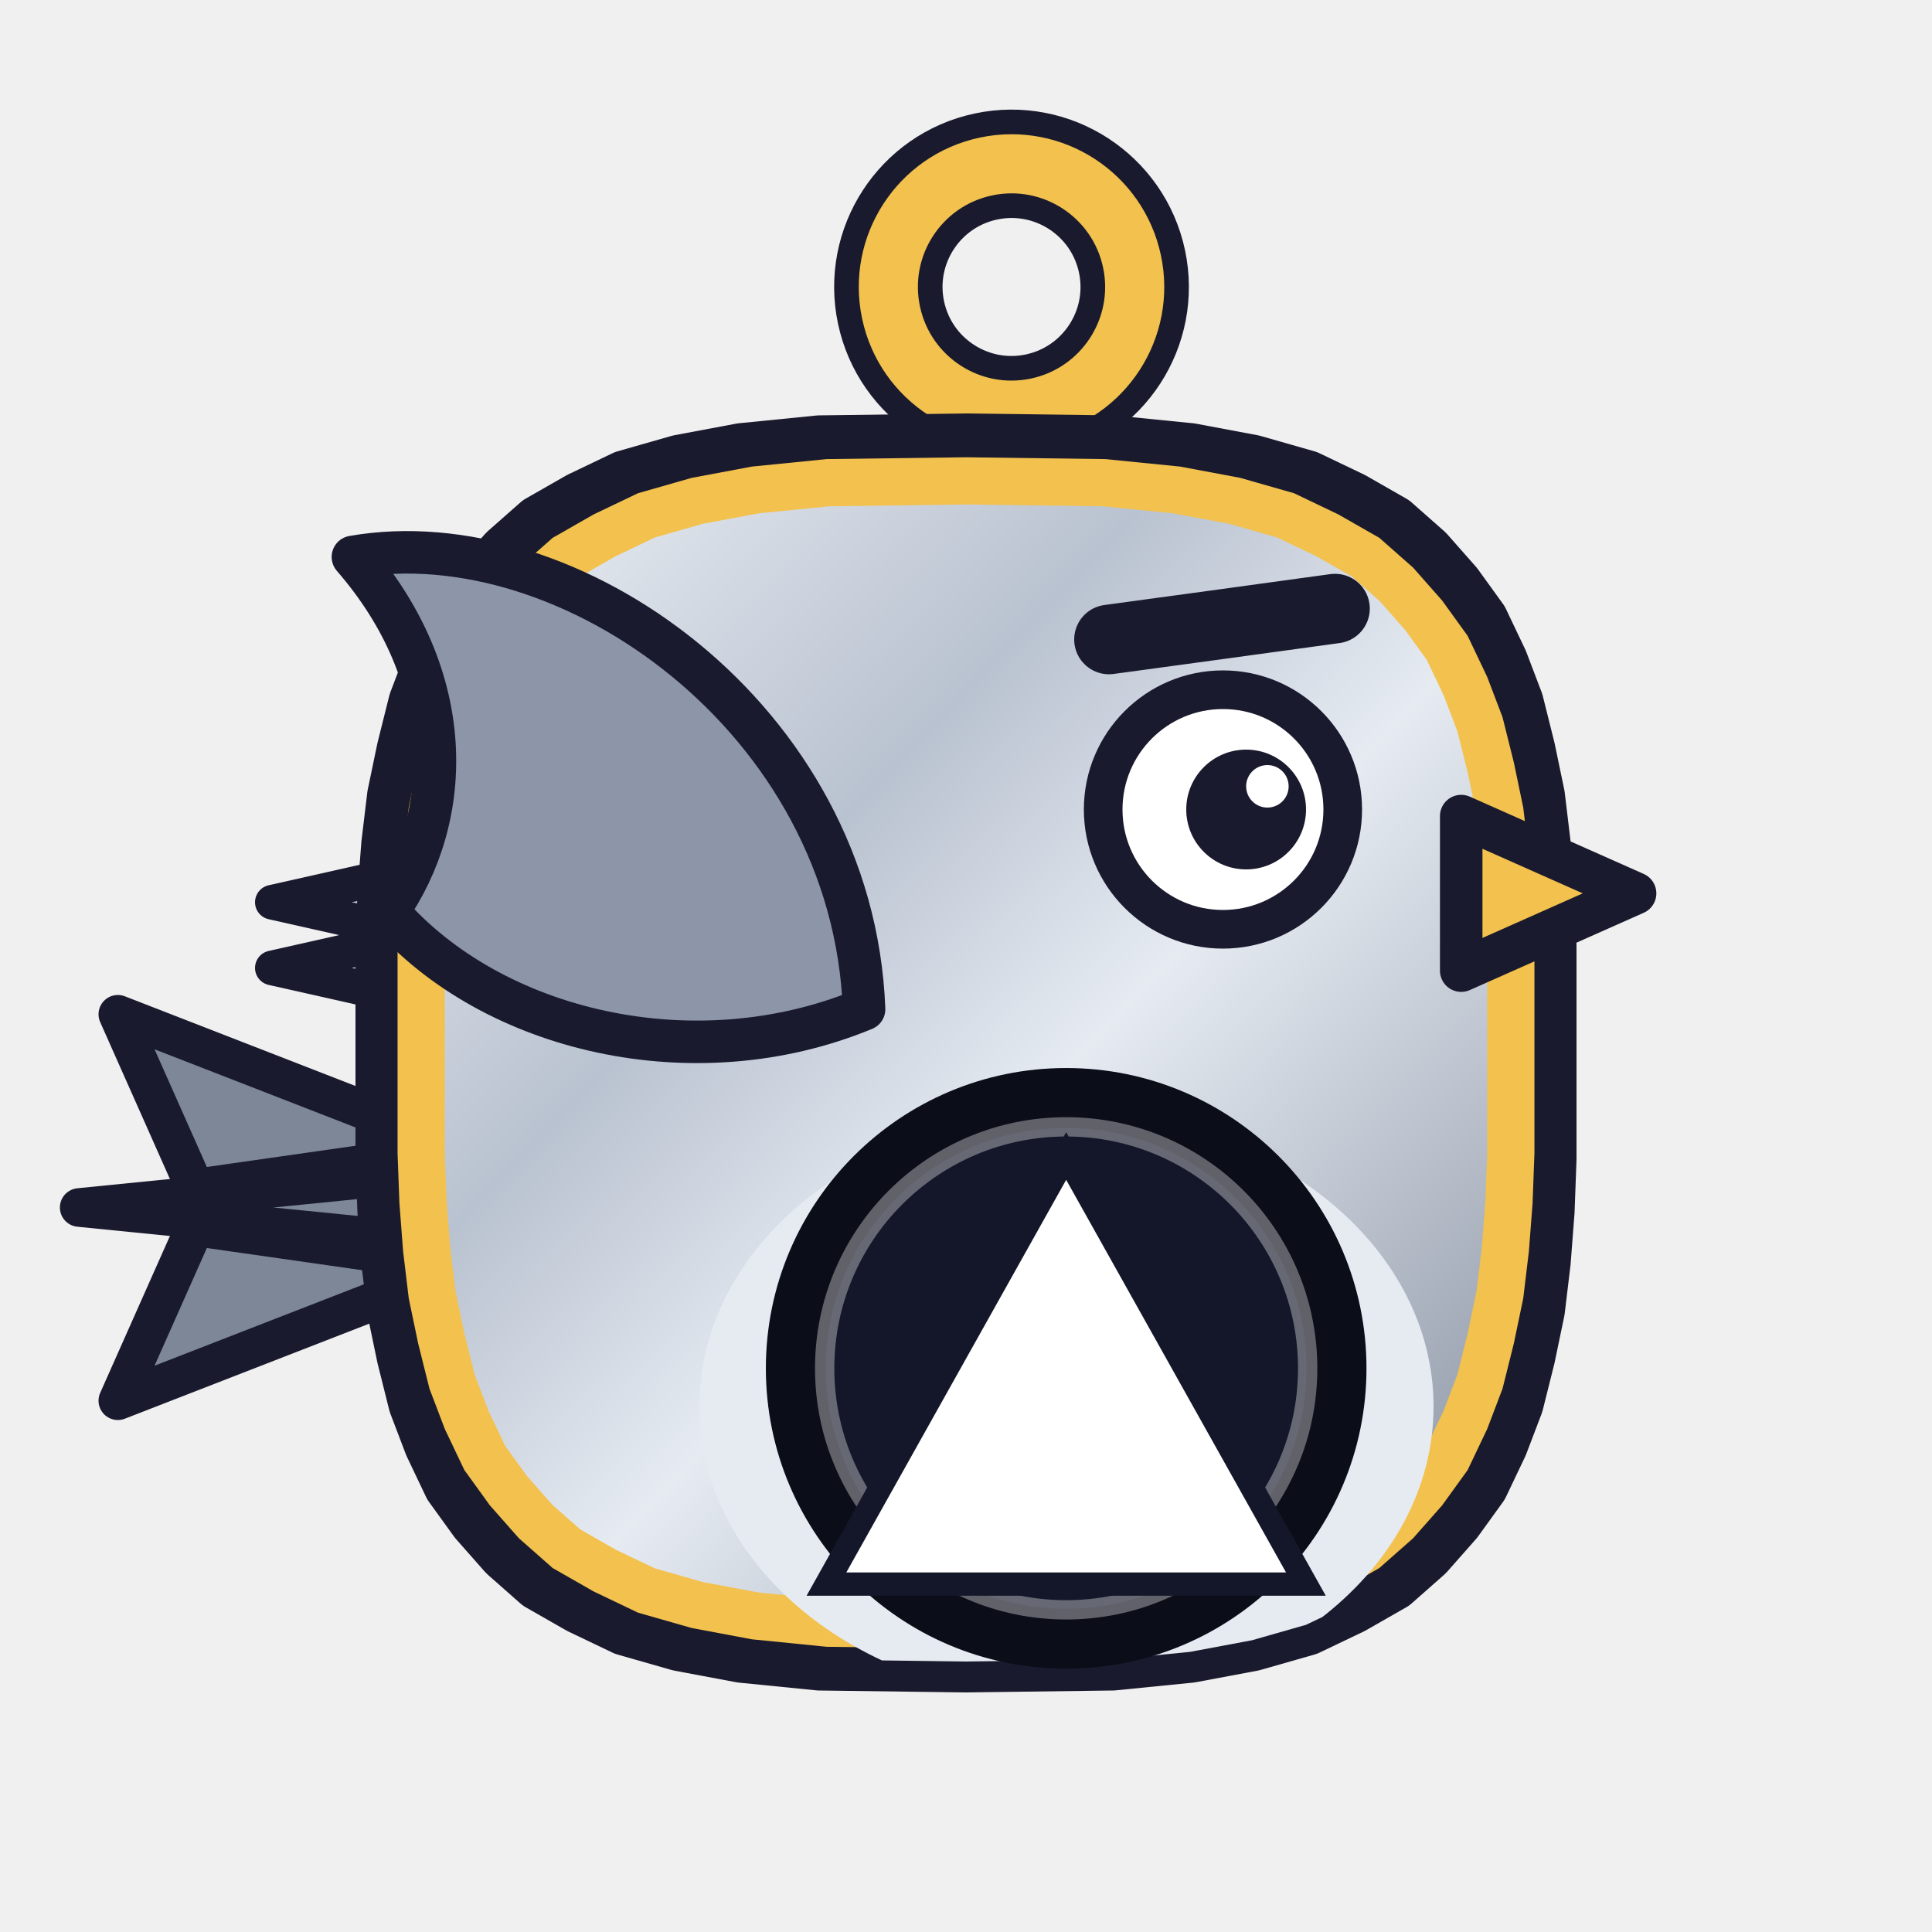
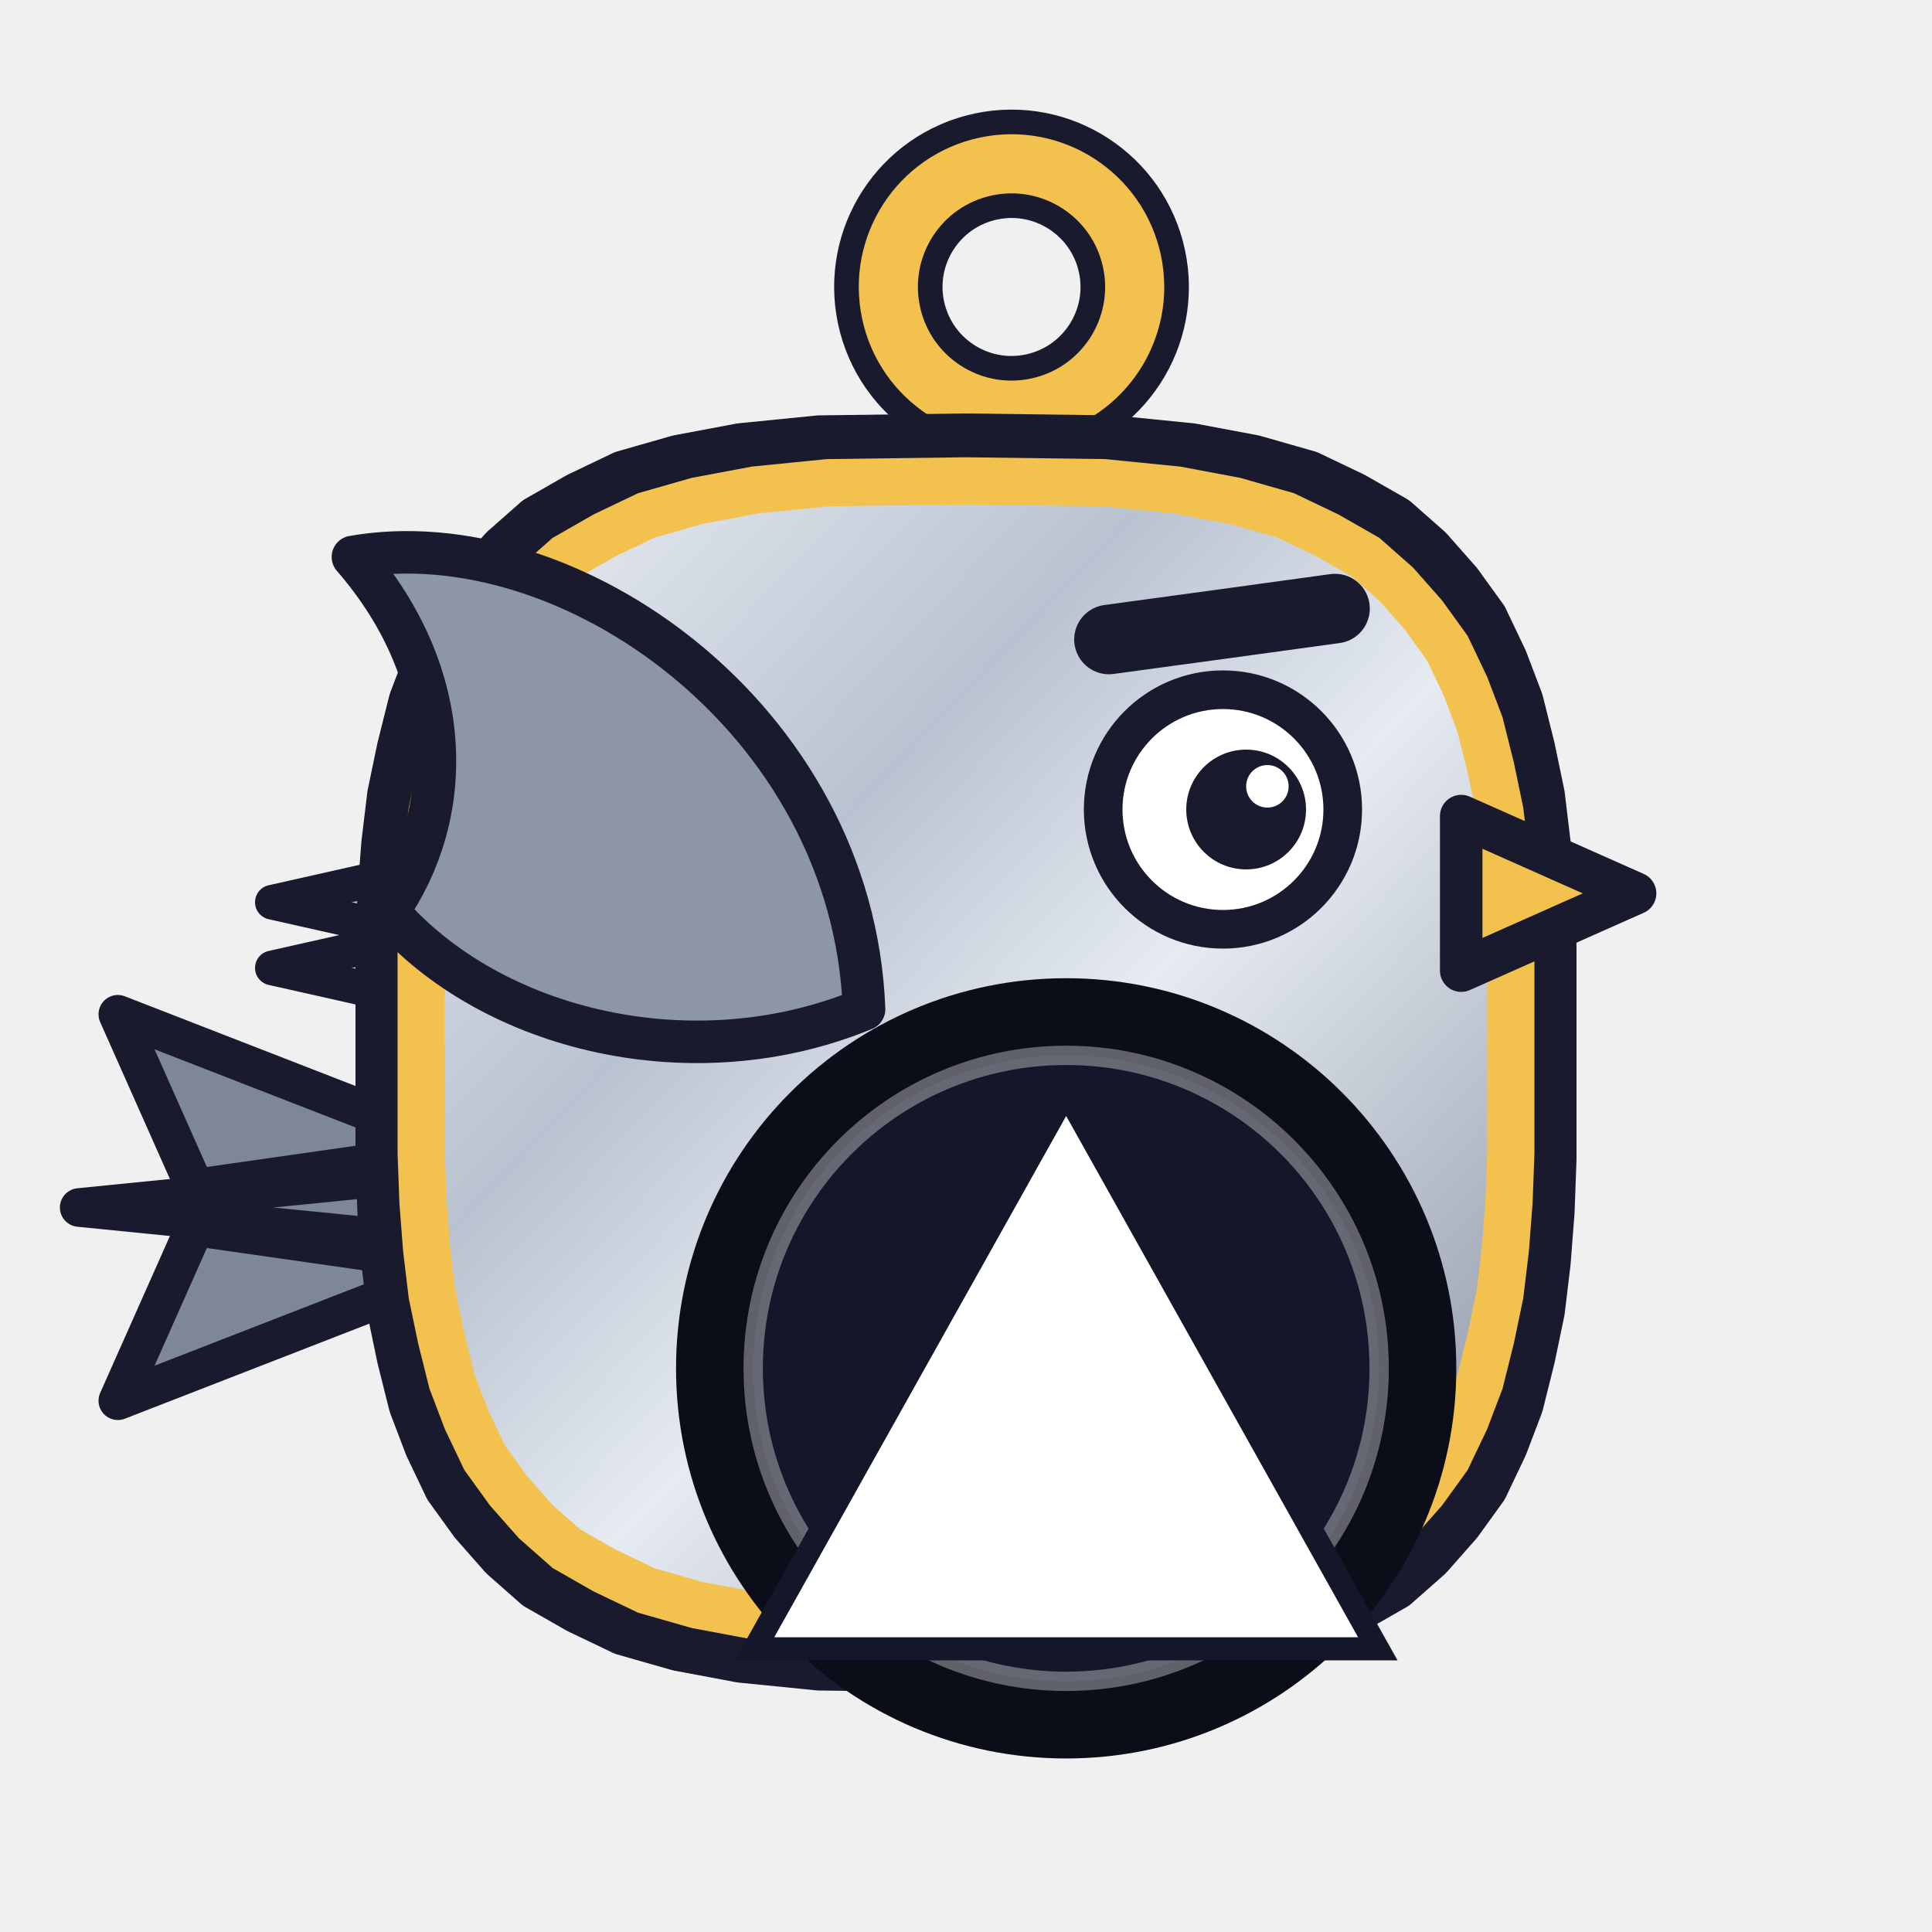
- <svg xmlns="http://www.w3.org/2000/svg" viewBox="0 0 100 100" data-kind="key" data-color="key-b" data-side-frame="3" data-ver="5" data-character="열쇠">
+ <svg xmlns="http://www.w3.org/2000/svg" viewBox="0 0 100 100" data-kind="key" data-color="key-b" data-side-frame="3" data-ver="7a" data-character="열쇠">
  <defs>
    <linearGradient id="gskey-b" x1="0" y1="0" x2="1" y2="1">
      <stop offset="0" stop-color="#F4F7FB" />
      <stop offset=".35" stop-color="#B9C2D0" />
      <stop offset=".55" stop-color="#E6EBF2" />
      <stop offset="1" stop-color="#7D8798" />
    </linearGradient>
    <clipPath id="cskey-b">
      <path d="M50 23 57.6 23.1 61.6 23.5 64.8 24.1 67.6 24.9 69.9 26 72 27.2 73.7 28.7 75.2 30.4 76.5 32.2 77.5 34.3 78.3 36.4 78.9 38.8 79.4 41.2 79.7 43.7 79.9 46.3 80 49 80 51.8 80 54.5 80 57.2 80 60 79.9 62.7 79.7 65.3 79.4 67.8 78.9 70.2 78.3 72.6 77.5 74.7 76.5 76.8 75.2 78.6 73.7 80.3 72 81.8 69.9 83 67.6 84.1 64.8 84.9 61.6 85.5 57.6 85.9 50 86 42.4 85.9 38.4 85.5 35.2 84.9 32.4 84.1 30.1 83 28 81.8 26.3 80.3 24.8 78.6 23.5 76.8 22.5 74.7 21.7 72.6 21.1 70.2 20.6 67.8 20.3 65.3 20.1 62.7 20 60 20 57.2 20 54.5 20 51.8 20 49 20.1 46.3 20.3 43.7 20.6 41.2 21.1 38.8 21.7 36.4 22.5 34.3 23.5 32.2 24.8 30.4 26.3 28.7 28 27.2 30.1 26 32.4 24.9 35.2 24.1 38.4 23.5 42.4 23.1Z" />
    </clipPath>
  </defs>
  <g fill="#7D8798" stroke="#1A1A2E" stroke-width="2" stroke-linejoin="round">
    <path d="M24.1 59.5 L6.1 52.5 L10.1 61.5Z" />
    <path d="M24.1 65.5 L6.1 72.5 L10.1 63.5Z" />
    <path d="M24.1 60.5 L4.1 62.5 L24.1 64.5Z" />
  </g>
  <g transform="translate(54.3 24) rotate(-12) scale(.85)">
    <circle cy="-11" r="7.5" fill="none" stroke="#1A1A2E" stroke-width="6.6" />
    <circle cy="-11" r="7.5" fill="none" stroke="#F2C14E" stroke-width="3.6" />
  </g>
  <path transform="translate(0 -2)" d="M22.1 46.9 L14.1 48.7 L22.1 50.5Z" fill="#B9C2D0" stroke="#1A1A2E" stroke-width="1.8" stroke-linejoin="round" />
  <path transform="translate(0 -2)" d="M22.1 50.3 L14.1 52.1 L22.1 53.9Z" fill="#B9C2D0" stroke="#1A1A2E" stroke-width="1.8" stroke-linejoin="round" />
  <path d="M50 23 57.6 23.1 61.6 23.5 64.8 24.1 67.6 24.9 69.9 26 72 27.2 73.7 28.7 75.2 30.4 76.5 32.2 77.5 34.3 78.3 36.4 78.9 38.8 79.4 41.2 79.7 43.7 79.9 46.3 80 49 80 51.8 80 54.5 80 57.2 80 60 79.9 62.7 79.7 65.3 79.4 67.8 78.9 70.2 78.3 72.6 77.5 74.7 76.5 76.8 75.2 78.6 73.7 80.3 72 81.8 69.9 83 67.6 84.1 64.8 84.9 61.6 85.5 57.6 85.9 50 86 42.4 85.9 38.4 85.5 35.2 84.9 32.4 84.1 30.1 83 28 81.8 26.3 80.3 24.8 78.6 23.5 76.8 22.5 74.7 21.7 72.6 21.1 70.2 20.6 67.8 20.3 65.3 20.1 62.7 20 60 20 57.2 20 54.5 20 51.8 20 49 20.1 46.3 20.3 43.7 20.6 41.2 21.1 38.8 21.7 36.4 22.5 34.3 23.5 32.2 24.8 30.4 26.3 28.7 28 27.2 30.1 26 32.4 24.9 35.2 24.1 38.4 23.5 42.4 23.1Z" fill="url(#gskey-b)" stroke="#1A1A2E" stroke-width="3.2" stroke-linejoin="round" />
  <path d="M50 23 57.6 23.1 61.6 23.5 64.8 24.1 67.6 24.9 69.9 26 72 27.2 73.7 28.7 75.2 30.4 76.5 32.2 77.5 34.3 78.3 36.4 78.9 38.8 79.4 41.2 79.7 43.7 79.9 46.3 80 49 80 51.8 80 54.5 80 57.2 80 60 79.9 62.7 79.7 65.3 79.4 67.8 78.9 70.2 78.3 72.6 77.5 74.7 76.5 76.8 75.2 78.6 73.7 80.3 72 81.8 69.9 83 67.6 84.1 64.8 84.9 61.6 85.5 57.6 85.9 50 86 42.4 85.9 38.4 85.5 35.2 84.9 32.4 84.1 30.1 83 28 81.8 26.3 80.3 24.8 78.6 23.5 76.8 22.5 74.7 21.7 72.6 21.1 70.2 20.6 67.8 20.3 65.3 20.1 62.7 20 60 20 57.2 20 54.5 20 51.8 20 49 20.1 46.3 20.3 43.7 20.6 41.2 21.1 38.8 21.7 36.4 22.5 34.3 23.5 32.2 24.8 30.4 26.3 28.7 28 27.2 30.1 26 32.4 24.9 35.2 24.1 38.4 23.5 42.4 23.1Z" fill="none" stroke="#F2C14E" stroke-width="2.6" transform="translate(50 54.5) scale(.94) translate(-50 -54.5)" />
  <g clip-path="url(#cskey-b)">
    <ellipse cx="55.2" cy="72.8" rx="19" ry="15.2" fill="#E6EBF2" />
  </g>
  <path d="M69.1 31.5 Q63.3 32.3 57.4 33.1" fill="none" stroke="#1A1A2E" stroke-width="3.6" stroke-linecap="round" />
  <circle cx="63.3" cy="41.9" r="6.2" fill="#fff" stroke="#1A1A2E" stroke-width="2" />
  <circle cx="64.5" cy="41.9" r="3.1" fill="#1A1A2E" />
  <circle cx="65.6" cy="40.7" r="1.1" fill="#fff" />
  <path d="M75.632 42.24 L84.632 46.24 L75.632 50.24Z" fill="#F2C14E" stroke="#1A1A2E" stroke-width="2.2" stroke-linejoin="round" />
  <path d="M75.632 42.24 L84.632 46.24 L75.632 50.24Z" fill="none" stroke="#fff" stroke-opacity=".0" />
  <g transform="rotate(35 47.1 53.9)">
    <path d="M47.1 53.9 C38 41.9 20 41.9 12 49.9 C20 51.9 24 57.9 24 63.9 C32 65.9 42 61.9 47.1 53.9Z" transform="translate(-2.9 0)" fill="#8C96A8" stroke="#1A1A2E" stroke-width="2.2" stroke-linejoin="round" />
  </g>
+   <circle cx="55.2" cy="70.8" r="18.3" fill="#FFFFFF" fill-opacity=".92" stroke="#1A1A2E" stroke-width="1.6" />
  <g transform="translate(55.18475 70.825)">
-     <circle r="13.994" fill="#14172A" stroke="#0B0D18" stroke-width="3.1" />
-     <circle r="12.5" fill="none" stroke="#fff" stroke-opacity=".35" stroke-width="1" />
-     <g transform="scale(1.772622)">
-       <polygon points="0,-7 7,5.5 -7,5.5" fill="#FFFFFF" stroke="#14172A" stroke-width="0.68" transform="translate(0 0.8)" />
+     <circle r="18.193" fill="#14172A" stroke="#0B0D18" stroke-width="4.0" />
+     <circle r="16.2" fill="none" stroke="#fff" stroke-opacity=".35" stroke-width="1" />
+     <g transform="scale(2.304408)">
+       <polygon points="0,-7 7,5.5 -7,5.5" fill="#FFFFFF" stroke="#14172A" stroke-width="0.52" transform="translate(0 0.8)" />
    </g>
  </g>
</svg>
